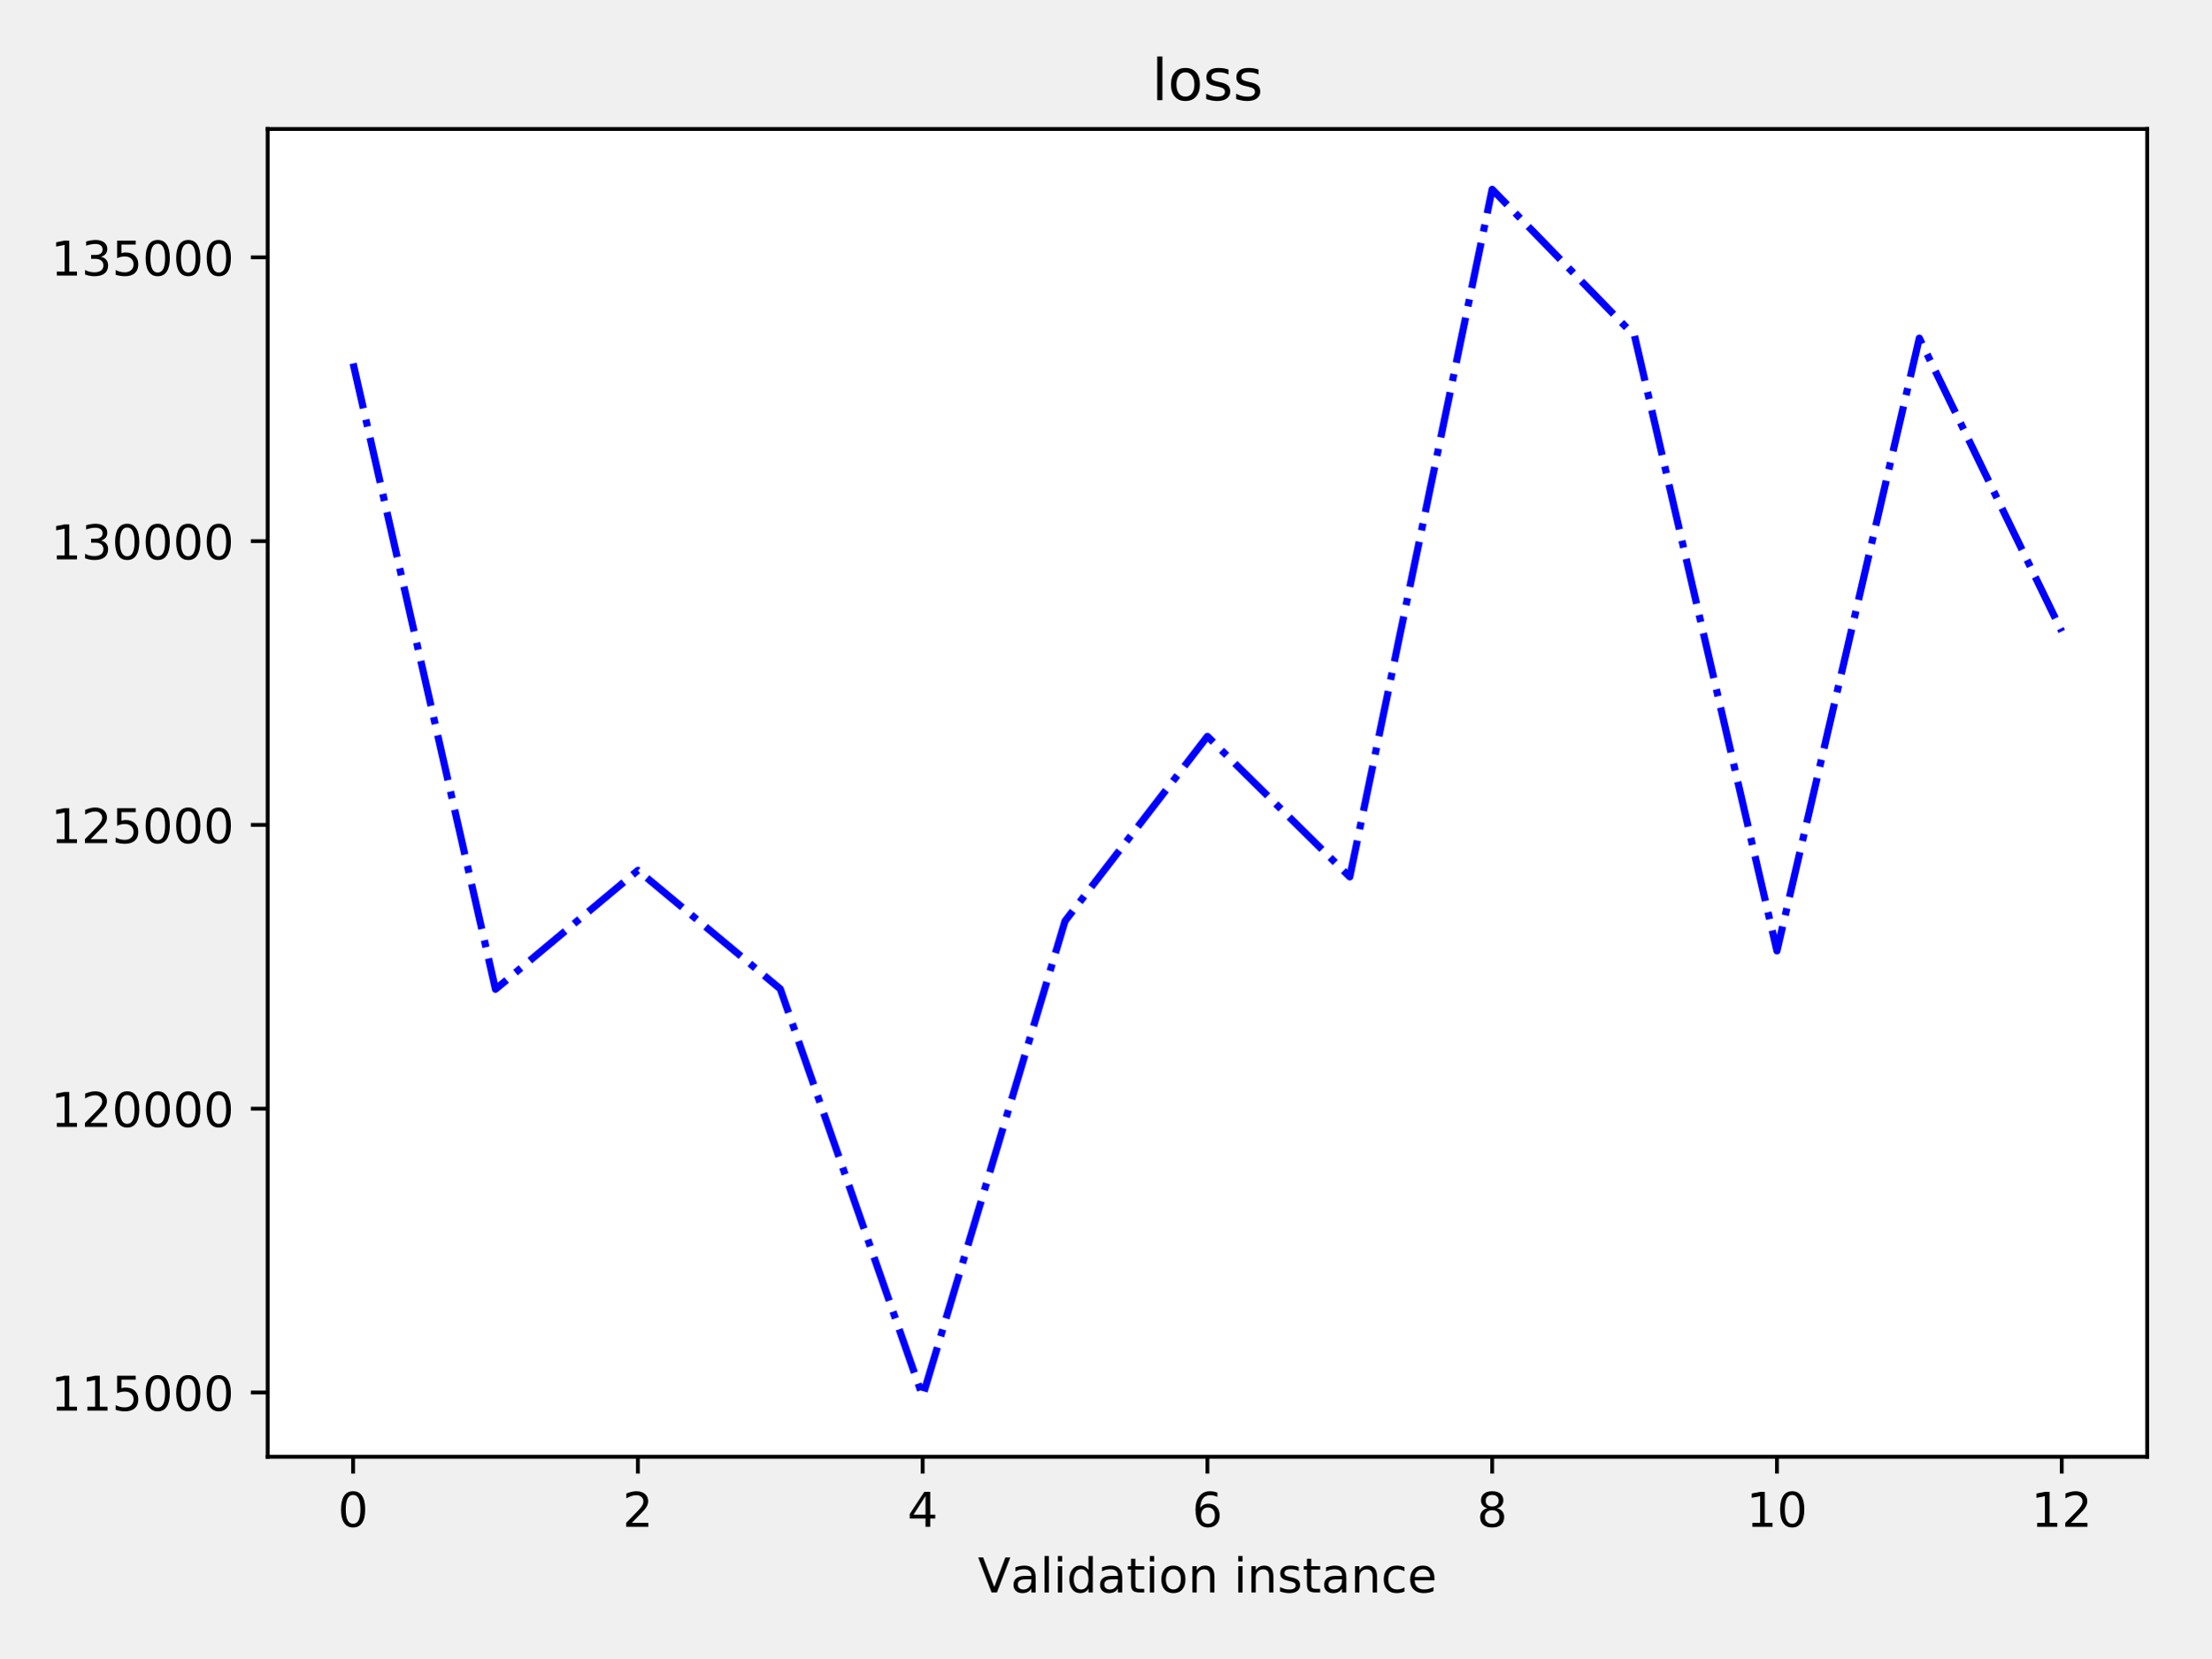
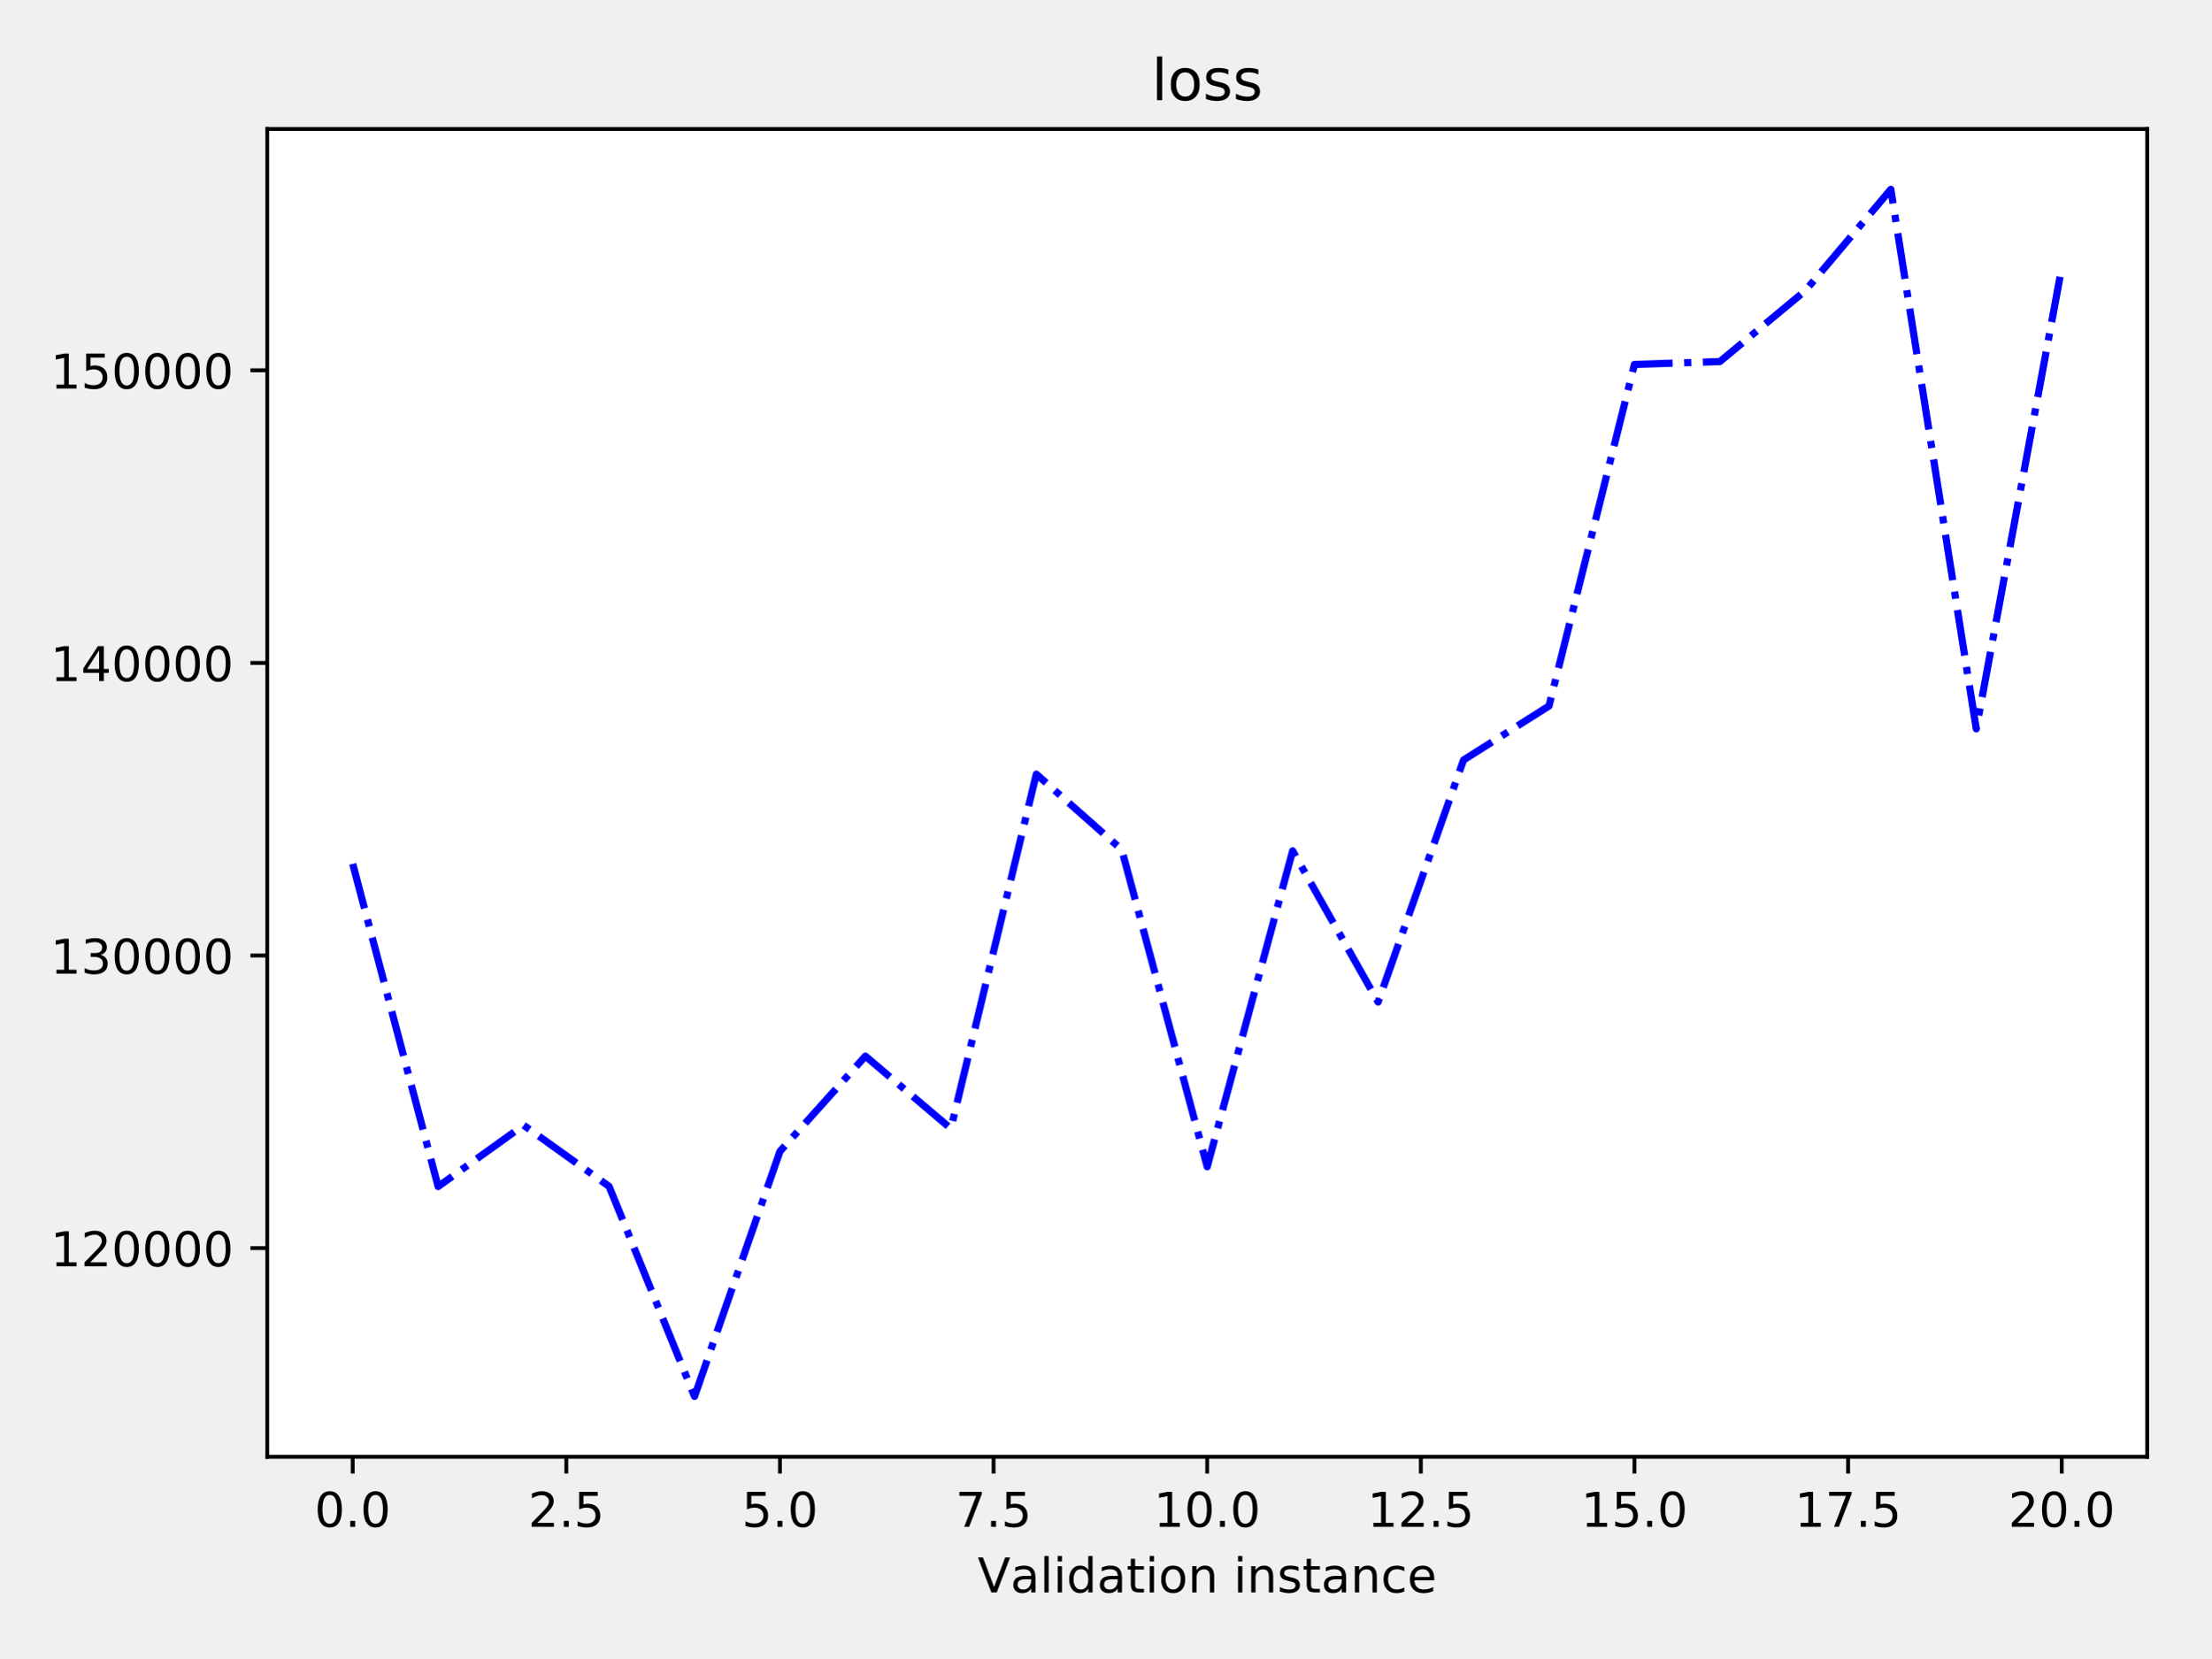
<svg xmlns="http://www.w3.org/2000/svg" xmlns:xlink="http://www.w3.org/1999/xlink" height="345.6pt" version="1.1" viewBox="0 0 460.8 345.6" width="460.8pt">
  <defs>
    <style type="text/css">
*{stroke-linecap:butt;stroke-linejoin:round;}
  </style>
  </defs>
  <g id="figure_1">
    <g id="axes_1">
      <g id="patch_1">
-         <path d="M 55.78 303.64  L 447.48 303.64  L 447.48 26.88  L 55.78 26.88  z " style="fill:#ffffff;" />
+         <path d="M 55.69 303.64  L 447.48 303.64  L 447.48 26.88  L 55.69 26.88  z " style="fill:#ffffff;" />
      </g>
      <g id="matplotlib.axis_1">
        <g id="xtick_1">
          <g id="line2d_1">
            <defs>
-               <path d="M 0 0  L 0 3.5  " id="m819d9d5fea" style="stroke:#000000;stroke-width:0.8;" />
-             </defs>
-             <g>
-               <use style="stroke:#000000;stroke-width:0.8;" x="73.585" xlink:href="#m819d9d5fea" y="303.64" />
+               <path d="M 0 0  L 0 3.5  " id="m06b65adba9" style="stroke:#000000;stroke-width:0.8;" />
+             </defs>
+             <g>
+               <use style="stroke:#000000;stroke-width:0.8;" x="73.499" xlink:href="#m06b65adba9" y="303.64" />
            </g>
          </g>
          <g id="text_1">
            <defs>
              <path d="M 31.781 66.406  Q 24.172 66.406 20.328 58.906  Q 16.5 51.422 16.5 36.375  Q 16.5 21.391 20.328 13.891  Q 24.172 6.391 31.781 6.391  Q 39.453 6.391 43.281 13.891  Q 47.125 21.391 47.125 36.375  Q 47.125 51.422 43.281 58.906  Q 39.453 66.406 31.781 66.406  z M 31.781 74.219  Q 44.047 74.219 50.516 64.516  Q 56.984 54.828 56.984 36.375  Q 56.984 17.969 50.516 8.266  Q 44.047 -1.422 31.781 -1.422  Q 19.531 -1.422 13.062 8.266  Q 6.594 17.969 6.594 36.375  Q 6.594 54.828 13.062 64.516  Q 19.531 74.219 31.781 74.219  z " id="DejaVuSans-30" />
-             </defs>
-             <g transform="translate(70.40329 318.2384)scale(0.1 -0.1)">
+               <path d="M 10.688 12.406  L 21 12.406  L 21 0  L 10.688 0  z " id="DejaVuSans-2e" />
+             </defs>
+             <g transform="translate(65.54707 318.2384)scale(0.1 -0.1)">
              <use xlink:href="#DejaVuSans-30" />
+               <use x="63.623" xlink:href="#DejaVuSans-2e" />
+               <use x="95.41" xlink:href="#DejaVuSans-30" />
            </g>
          </g>
        </g>
        <g id="xtick_2">
          <g id="line2d_2">
            <g>
-               <use style="stroke:#000000;stroke-width:0.8;" x="132.933" xlink:href="#m819d9d5fea" y="303.64" />
+               <use style="stroke:#000000;stroke-width:0.8;" x="118.02" xlink:href="#m06b65adba9" y="303.64" />
            </g>
          </g>
          <g id="text_2">
            <defs>
              <path d="M 19.188 8.297  L 53.609 8.297  L 53.609 0  L 7.328 0  L 7.328 8.297  Q 12.938 14.109 22.625 23.891  Q 32.328 33.688 34.812 36.531  Q 39.547 41.844 41.422 45.531  Q 43.312 49.219 43.312 52.781  Q 43.312 58.594 39.234 62.25  Q 35.156 65.922 28.609 65.922  Q 23.969 65.922 18.812 64.312  Q 13.672 62.703 7.812 59.422  L 7.812 69.391  Q 13.766 71.781 18.938 73  Q 24.125 74.219 28.422 74.219  Q 39.75 74.219 46.484 68.547  Q 53.219 62.891 53.219 53.422  Q 53.219 48.922 51.531 44.891  Q 49.859 40.875 45.406 35.406  Q 44.188 33.984 37.641 27.219  Q 31.109 20.453 19.188 8.297  z " id="DejaVuSans-32" />
-             </defs>
-             <g transform="translate(129.7518 318.2384)scale(0.1 -0.1)">
+               <path d="M 10.797 72.906  L 49.516 72.906  L 49.516 64.594  L 19.828 64.594  L 19.828 46.734  Q 21.969 47.469 24.109 47.828  Q 26.266 48.188 28.422 48.188  Q 40.625 48.188 47.75 41.5  Q 54.891 34.812 54.891 23.391  Q 54.891 11.625 47.562 5.094  Q 40.234 -1.422 26.906 -1.422  Q 22.312 -1.422 17.547 -0.641  Q 12.797 0.141 7.719 1.703  L 7.719 11.625  Q 12.109 9.234 16.797 8.062  Q 21.484 6.891 26.703 6.891  Q 35.156 6.891 40.078 11.328  Q 45.016 15.766 45.016 23.391  Q 45.016 31 40.078 35.438  Q 35.156 39.891 26.703 39.891  Q 22.75 39.891 18.812 39.016  Q 14.891 38.141 10.797 36.281  z " id="DejaVuSans-35" />
+             </defs>
+             <g transform="translate(110.0687 318.2384)scale(0.1 -0.1)">
              <use xlink:href="#DejaVuSans-32" />
+               <use x="63.623" xlink:href="#DejaVuSans-2e" />
+               <use x="95.41" xlink:href="#DejaVuSans-35" />
            </g>
          </g>
        </g>
        <g id="xtick_3">
          <g id="line2d_3">
            <g>
-               <use style="stroke:#000000;stroke-width:0.8;" x="192.282" xlink:href="#m819d9d5fea" y="303.64" />
+               <use style="stroke:#000000;stroke-width:0.8;" x="162.542" xlink:href="#m06b65adba9" y="303.64" />
            </g>
          </g>
          <g id="text_3">
-             <defs>
-               <path d="M 37.797 64.312  L 12.891 25.391  L 37.797 25.391  z M 35.203 72.906  L 47.609 72.906  L 47.609 25.391  L 58.016 25.391  L 58.016 17.188  L 47.609 17.188  L 47.609 0  L 37.797 0  L 37.797 17.188  L 4.891 17.188  L 4.891 26.703  z " id="DejaVuSans-34" />
-             </defs>
-             <g transform="translate(189.1003 318.2384)scale(0.1 -0.1)">
-               <use xlink:href="#DejaVuSans-34" />
+             <g transform="translate(154.5903 318.2384)scale(0.1 -0.1)">
+               <use xlink:href="#DejaVuSans-35" />
+               <use x="63.623" xlink:href="#DejaVuSans-2e" />
+               <use x="95.41" xlink:href="#DejaVuSans-30" />
            </g>
          </g>
        </g>
        <g id="xtick_4">
          <g id="line2d_4">
            <g>
-               <use style="stroke:#000000;stroke-width:0.8;" x="251.63" xlink:href="#m819d9d5fea" y="303.64" />
+               <use style="stroke:#000000;stroke-width:0.8;" x="207.063" xlink:href="#m06b65adba9" y="303.64" />
            </g>
          </g>
          <g id="text_4">
            <defs>
-               <path d="M 33.016 40.375  Q 26.375 40.375 22.484 35.828  Q 18.609 31.297 18.609 23.391  Q 18.609 15.531 22.484 10.953  Q 26.375 6.391 33.016 6.391  Q 39.656 6.391 43.531 10.953  Q 47.406 15.531 47.406 23.391  Q 47.406 31.297 43.531 35.828  Q 39.656 40.375 33.016 40.375  z M 52.594 71.297  L 52.594 62.312  Q 48.875 64.062 45.094 64.984  Q 41.312 65.922 37.594 65.922  Q 27.828 65.922 22.672 59.328  Q 17.531 52.734 16.797 39.406  Q 19.672 43.656 24.016 45.922  Q 28.375 48.188 33.594 48.188  Q 44.578 48.188 50.953 41.516  Q 57.328 34.859 57.328 23.391  Q 57.328 12.156 50.688 5.359  Q 44.047 -1.422 33.016 -1.422  Q 20.359 -1.422 13.672 8.266  Q 6.984 17.969 6.984 36.375  Q 6.984 53.656 15.188 63.938  Q 23.391 74.219 37.203 74.219  Q 40.922 74.219 44.703 73.484  Q 48.484 72.75 52.594 71.297  z " id="DejaVuSans-36" />
-             </defs>
-             <g transform="translate(248.4487 318.2384)scale(0.1 -0.1)">
-               <use xlink:href="#DejaVuSans-36" />
+               <path d="M 8.203 72.906  L 55.078 72.906  L 55.078 68.703  L 28.609 0  L 18.312 0  L 43.219 64.594  L 8.203 64.594  z " id="DejaVuSans-37" />
+             </defs>
+             <g transform="translate(199.1118 318.2384)scale(0.1 -0.1)">
+               <use xlink:href="#DejaVuSans-37" />
+               <use x="63.623" xlink:href="#DejaVuSans-2e" />
+               <use x="95.41" xlink:href="#DejaVuSans-35" />
            </g>
          </g>
        </g>
        <g id="xtick_5">
          <g id="line2d_5">
            <g>
-               <use style="stroke:#000000;stroke-width:0.8;" x="310.978" xlink:href="#m819d9d5fea" y="303.64" />
+               <use style="stroke:#000000;stroke-width:0.8;" x="251.585" xlink:href="#m06b65adba9" y="303.64" />
            </g>
          </g>
          <g id="text_5">
            <defs>
-               <path d="M 31.781 34.625  Q 24.75 34.625 20.719 30.859  Q 16.703 27.094 16.703 20.516  Q 16.703 13.922 20.719 10.156  Q 24.75 6.391 31.781 6.391  Q 38.812 6.391 42.859 10.172  Q 46.922 13.969 46.922 20.516  Q 46.922 27.094 42.891 30.859  Q 38.875 34.625 31.781 34.625  z M 21.922 38.812  Q 15.578 40.375 12.031 44.719  Q 8.5 49.078 8.5 55.328  Q 8.5 64.062 14.719 69.141  Q 20.953 74.219 31.781 74.219  Q 42.672 74.219 48.875 69.141  Q 55.078 64.062 55.078 55.328  Q 55.078 49.078 51.531 44.719  Q 48 40.375 41.703 38.812  Q 48.828 37.156 52.797 32.312  Q 56.781 27.484 56.781 20.516  Q 56.781 9.906 50.312 4.234  Q 43.844 -1.422 31.781 -1.422  Q 19.734 -1.422 13.25 4.234  Q 6.781 9.906 6.781 20.516  Q 6.781 27.484 10.781 32.312  Q 14.797 37.156 21.922 38.812  z M 18.312 54.391  Q 18.312 48.734 21.844 45.562  Q 25.391 42.391 31.781 42.391  Q 38.141 42.391 41.719 45.562  Q 45.312 48.734 45.312 54.391  Q 45.312 60.062 41.719 63.234  Q 38.141 66.406 31.781 66.406  Q 25.391 66.406 21.844 63.234  Q 18.312 60.062 18.312 54.391  z " id="DejaVuSans-38" />
-             </defs>
-             <g transform="translate(307.7972 318.2384)scale(0.1 -0.1)">
-               <use xlink:href="#DejaVuSans-38" />
+               <path d="M 12.406 8.297  L 28.516 8.297  L 28.516 63.922  L 10.984 60.406  L 10.984 69.391  L 28.422 72.906  L 38.281 72.906  L 38.281 8.297  L 54.391 8.297  L 54.391 0  L 12.406 0  z " id="DejaVuSans-31" />
+             </defs>
+             <g transform="translate(240.4522 318.2384)scale(0.1 -0.1)">
+               <use xlink:href="#DejaVuSans-31" />
+               <use x="63.623" xlink:href="#DejaVuSans-30" />
+               <use x="127.246" xlink:href="#DejaVuSans-2e" />
+               <use x="159.033" xlink:href="#DejaVuSans-30" />
            </g>
          </g>
        </g>
        <g id="xtick_6">
          <g id="line2d_6">
            <g>
-               <use style="stroke:#000000;stroke-width:0.8;" x="370.327" xlink:href="#m819d9d5fea" y="303.64" />
+               <use style="stroke:#000000;stroke-width:0.8;" x="296.107" xlink:href="#m06b65adba9" y="303.64" />
            </g>
          </g>
          <g id="text_6">
-             <defs>
-               <path d="M 12.406 8.297  L 28.516 8.297  L 28.516 63.922  L 10.984 60.406  L 10.984 69.391  L 28.422 72.906  L 38.281 72.906  L 38.281 8.297  L 54.391 8.297  L 54.391 0  L 12.406 0  z " id="DejaVuSans-31" />
-             </defs>
-             <g transform="translate(363.9645 318.2384)scale(0.1 -0.1)">
-               <use xlink:href="#DejaVuSans-31" />
-               <use x="63.623" xlink:href="#DejaVuSans-30" />
+             <g transform="translate(284.9738 318.2384)scale(0.1 -0.1)">
+               <use xlink:href="#DejaVuSans-31" />
+               <use x="63.623" xlink:href="#DejaVuSans-32" />
+               <use x="127.246" xlink:href="#DejaVuSans-2e" />
+               <use x="159.033" xlink:href="#DejaVuSans-35" />
            </g>
          </g>
        </g>
        <g id="xtick_7">
          <g id="line2d_7">
            <g>
-               <use style="stroke:#000000;stroke-width:0.8;" x="429.675" xlink:href="#m819d9d5fea" y="303.64" />
+               <use style="stroke:#000000;stroke-width:0.8;" x="340.628" xlink:href="#m06b65adba9" y="303.64" />
            </g>
          </g>
          <g id="text_7">
-             <g transform="translate(423.313 318.2384)scale(0.1 -0.1)">
-               <use xlink:href="#DejaVuSans-31" />
-               <use x="63.623" xlink:href="#DejaVuSans-32" />
-             </g>
-           </g>
-         </g>
-         <g id="text_8">
+             <g transform="translate(329.4954 318.2384)scale(0.1 -0.1)">
+               <use xlink:href="#DejaVuSans-31" />
+               <use x="63.623" xlink:href="#DejaVuSans-35" />
+               <use x="127.246" xlink:href="#DejaVuSans-2e" />
+               <use x="159.033" xlink:href="#DejaVuSans-30" />
+             </g>
+           </g>
+         </g>
+         <g id="xtick_8">
+           <g id="line2d_8">
+             <g>
+               <use style="stroke:#000000;stroke-width:0.8;" x="385.15" xlink:href="#m06b65adba9" y="303.64" />
+             </g>
+           </g>
+           <g id="text_8">
+             <g transform="translate(374.017 318.2384)scale(0.1 -0.1)">
+               <use xlink:href="#DejaVuSans-31" />
+               <use x="63.623" xlink:href="#DejaVuSans-37" />
+               <use x="127.246" xlink:href="#DejaVuSans-2e" />
+               <use x="159.033" xlink:href="#DejaVuSans-35" />
+             </g>
+           </g>
+         </g>
+         <g id="xtick_9">
+           <g id="line2d_9">
+             <g>
+               <use style="stroke:#000000;stroke-width:0.8;" x="429.671" xlink:href="#m06b65adba9" y="303.64" />
+             </g>
+           </g>
+           <g id="text_9">
+             <g transform="translate(418.5386 318.2384)scale(0.1 -0.1)">
+               <use xlink:href="#DejaVuSans-32" />
+               <use x="63.623" xlink:href="#DejaVuSans-30" />
+               <use x="127.246" xlink:href="#DejaVuSans-2e" />
+               <use x="159.033" xlink:href="#DejaVuSans-30" />
+             </g>
+           </g>
+         </g>
+         <g id="text_10">
          <defs>
            <path d="M 28.609 0  L 0.781 72.906  L 11.078 72.906  L 34.188 11.531  L 57.328 72.906  L 67.578 72.906  L 39.797 0  z " id="DejaVuSans-56" />
            <path d="M 34.281 27.484  Q 23.391 27.484 19.188 25  Q 14.984 22.516 14.984 16.5  Q 14.984 11.719 18.141 8.906  Q 21.297 6.109 26.703 6.109  Q 34.188 6.109 38.703 11.406  Q 43.219 16.703 43.219 25.484  L 43.219 27.484  z M 52.203 31.203  L 52.203 0  L 43.219 0  L 43.219 8.297  Q 40.141 3.328 35.547 0.953  Q 30.953 -1.422 24.312 -1.422  Q 15.922 -1.422 10.953 3.297  Q 6 8.016 6 15.922  Q 6 25.141 12.172 29.828  Q 18.359 34.516 30.609 34.516  L 43.219 34.516  L 43.219 35.406  Q 43.219 41.609 39.141 45  Q 35.062 48.391 27.688 48.391  Q 23 48.391 18.547 47.266  Q 14.109 46.141 10.016 43.891  L 10.016 52.203  Q 14.938 54.109 19.578 55.047  Q 24.219 56 28.609 56  Q 40.484 56 46.344 49.844  Q 52.203 43.703 52.203 31.203  z " id="DejaVuSans-61" />
            <path d="M 9.422 75.984  L 18.406 75.984  L 18.406 0  L 9.422 0  z " id="DejaVuSans-6c" />
            <path d="M 9.422 54.688  L 18.406 54.688  L 18.406 0  L 9.422 0  z M 9.422 75.984  L 18.406 75.984  L 18.406 64.594  L 9.422 64.594  z " id="DejaVuSans-69" />
            <path d="M 45.406 46.391  L 45.406 75.984  L 54.391 75.984  L 54.391 0  L 45.406 0  L 45.406 8.203  Q 42.578 3.328 38.25 0.953  Q 33.938 -1.422 27.875 -1.422  Q 17.969 -1.422 11.734 6.484  Q 5.516 14.406 5.516 27.297  Q 5.516 40.188 11.734 48.094  Q 17.969 56 27.875 56  Q 33.938 56 38.25 53.625  Q 42.578 51.266 45.406 46.391  z M 14.797 27.297  Q 14.797 17.391 18.875 11.75  Q 22.953 6.109 30.078 6.109  Q 37.203 6.109 41.297 11.75  Q 45.406 17.391 45.406 27.297  Q 45.406 37.203 41.297 42.844  Q 37.203 48.484 30.078 48.484  Q 22.953 48.484 18.875 42.844  Q 14.797 37.203 14.797 27.297  z " id="DejaVuSans-64" />
            <path d="M 18.312 70.219  L 18.312 54.688  L 36.812 54.688  L 36.812 47.703  L 18.312 47.703  L 18.312 18.016  Q 18.312 11.328 20.141 9.422  Q 21.969 7.516 27.594 7.516  L 36.812 7.516  L 36.812 0  L 27.594 0  Q 17.188 0 13.234 3.875  Q 9.281 7.766 9.281 18.016  L 9.281 47.703  L 2.688 47.703  L 2.688 54.688  L 9.281 54.688  L 9.281 70.219  z " id="DejaVuSans-74" />
            <path d="M 30.609 48.391  Q 23.391 48.391 19.188 42.75  Q 14.984 37.109 14.984 27.297  Q 14.984 17.484 19.156 11.844  Q 23.344 6.203 30.609 6.203  Q 37.797 6.203 41.984 11.859  Q 46.188 17.531 46.188 27.297  Q 46.188 37.016 41.984 42.703  Q 37.797 48.391 30.609 48.391  z M 30.609 56  Q 42.328 56 49.016 48.375  Q 55.719 40.766 55.719 27.297  Q 55.719 13.875 49.016 6.219  Q 42.328 -1.422 30.609 -1.422  Q 18.844 -1.422 12.172 6.219  Q 5.516 13.875 5.516 27.297  Q 5.516 40.766 12.172 48.375  Q 18.844 56 30.609 56  z " id="DejaVuSans-6f" />
            <path d="M 54.891 33.016  L 54.891 0  L 45.906 0  L 45.906 32.719  Q 45.906 40.484 42.875 44.328  Q 39.844 48.188 33.797 48.188  Q 26.516 48.188 22.312 43.547  Q 18.109 38.922 18.109 30.906  L 18.109 0  L 9.078 0  L 9.078 54.688  L 18.109 54.688  L 18.109 46.188  Q 21.344 51.125 25.703 53.562  Q 30.078 56 35.797 56  Q 45.219 56 50.047 50.172  Q 54.891 44.344 54.891 33.016  z " id="DejaVuSans-6e" />
            <path id="DejaVuSans-20" />
            <path d="M 44.281 53.078  L 44.281 44.578  Q 40.484 46.531 36.375 47.5  Q 32.281 48.484 27.875 48.484  Q 21.188 48.484 17.844 46.438  Q 14.5 44.391 14.5 40.281  Q 14.5 37.156 16.891 35.375  Q 19.281 33.594 26.516 31.984  L 29.594 31.297  Q 39.156 29.25 43.188 25.516  Q 47.219 21.781 47.219 15.094  Q 47.219 7.469 41.188 3.016  Q 35.156 -1.422 24.609 -1.422  Q 20.219 -1.422 15.453 -0.562  Q 10.688 0.297 5.422 2  L 5.422 11.281  Q 10.406 8.688 15.234 7.391  Q 20.062 6.109 24.812 6.109  Q 31.156 6.109 34.562 8.281  Q 37.984 10.453 37.984 14.406  Q 37.984 18.062 35.516 20.016  Q 33.062 21.969 24.703 23.781  L 21.578 24.516  Q 13.234 26.266 9.516 29.906  Q 5.812 33.547 5.812 39.891  Q 5.812 47.609 11.281 51.797  Q 16.75 56 26.812 56  Q 31.781 56 36.172 55.266  Q 40.578 54.547 44.281 53.078  z " id="DejaVuSans-73" />
            <path d="M 48.781 52.594  L 48.781 44.188  Q 44.969 46.297 41.141 47.344  Q 37.312 48.391 33.406 48.391  Q 24.656 48.391 19.812 42.844  Q 14.984 37.312 14.984 27.297  Q 14.984 17.281 19.812 11.734  Q 24.656 6.203 33.406 6.203  Q 37.312 6.203 41.141 7.25  Q 44.969 8.297 48.781 10.406  L 48.781 2.094  Q 45.016 0.344 40.984 -0.531  Q 36.969 -1.422 32.422 -1.422  Q 20.062 -1.422 12.781 6.344  Q 5.516 14.109 5.516 27.297  Q 5.516 40.672 12.859 48.328  Q 20.219 56 33.016 56  Q 37.156 56 41.109 55.141  Q 45.062 54.297 48.781 52.594  z " id="DejaVuSans-63" />
            <path d="M 56.203 29.594  L 56.203 25.203  L 14.891 25.203  Q 15.484 15.922 20.484 11.062  Q 25.484 6.203 34.422 6.203  Q 39.594 6.203 44.453 7.469  Q 49.312 8.734 54.109 11.281  L 54.109 2.781  Q 49.266 0.734 44.188 -0.344  Q 39.109 -1.422 33.891 -1.422  Q 20.797 -1.422 13.156 6.188  Q 5.516 13.812 5.516 26.812  Q 5.516 40.234 12.766 48.109  Q 20.016 56 32.328 56  Q 43.359 56 49.781 48.891  Q 56.203 41.797 56.203 29.594  z M 47.219 32.234  Q 47.125 39.594 43.094 43.984  Q 39.062 48.391 32.422 48.391  Q 24.906 48.391 20.391 44.141  Q 15.875 39.891 15.188 32.172  z " id="DejaVuSans-65" />
          </defs>
-           <g transform="translate(203.787 331.9166)scale(0.1 -0.1)">
+           <g transform="translate(203.742 331.9166)scale(0.1 -0.1)">
            <use xlink:href="#DejaVuSans-56" />
            <use x="68.299" xlink:href="#DejaVuSans-61" />
            <use x="129.578" xlink:href="#DejaVuSans-6c" />
            <use x="157.361" xlink:href="#DejaVuSans-69" />
            <use x="185.145" xlink:href="#DejaVuSans-64" />
            <use x="248.621" xlink:href="#DejaVuSans-61" />
            <use x="309.9" xlink:href="#DejaVuSans-74" />
            <use x="349.109" xlink:href="#DejaVuSans-69" />
            <use x="376.893" xlink:href="#DejaVuSans-6f" />
            <use x="438.074" xlink:href="#DejaVuSans-6e" />
            <use x="501.453" xlink:href="#DejaVuSans-20" />
            <use x="533.24" xlink:href="#DejaVuSans-69" />
            <use x="561.023" xlink:href="#DejaVuSans-6e" />
            <use x="624.402" xlink:href="#DejaVuSans-73" />
            <use x="676.502" xlink:href="#DejaVuSans-74" />
            <use x="715.711" xlink:href="#DejaVuSans-61" />
            <use x="776.99" xlink:href="#DejaVuSans-6e" />
            <use x="840.369" xlink:href="#DejaVuSans-63" />
            <use x="895.35" xlink:href="#DejaVuSans-65" />
          </g>
        </g>
      </g>
      <g id="matplotlib.axis_2">
        <g id="ytick_1">
-           <g id="line2d_8">
-             <defs>
-               <path d="M 0 0  L -3.5 0  " id="m783252e5da" style="stroke:#000000;stroke-width:0.8;" />
-             </defs>
-             <g>
-               <use style="stroke:#000000;stroke-width:0.8;" x="55.78" xlink:href="#m783252e5da" y="290.234" />
-             </g>
-           </g>
-           <g id="text_9">
-             <defs>
-               <path d="M 10.797 72.906  L 49.516 72.906  L 49.516 64.594  L 19.828 64.594  L 19.828 46.734  Q 21.969 47.469 24.109 47.828  Q 26.266 48.188 28.422 48.188  Q 40.625 48.188 47.75 41.5  Q 54.891 34.812 54.891 23.391  Q 54.891 11.625 47.562 5.094  Q 40.234 -1.422 26.906 -1.422  Q 22.312 -1.422 17.547 -0.641  Q 12.797 0.141 7.719 1.703  L 7.719 11.625  Q 12.109 9.234 16.797 8.062  Q 21.484 6.891 26.703 6.891  Q 35.156 6.891 40.078 11.328  Q 45.016 15.766 45.016 23.391  Q 45.016 31 40.078 35.438  Q 35.156 39.891 26.703 39.891  Q 22.75 39.891 18.812 39.016  Q 14.891 38.141 10.797 36.281  z " id="DejaVuSans-35" />
-             </defs>
-             <g transform="translate(10.605 294.0328)scale(0.1 -0.1)">
-               <use xlink:href="#DejaVuSans-31" />
-               <use x="63.623" xlink:href="#DejaVuSans-31" />
-               <use x="127.246" xlink:href="#DejaVuSans-35" />
-               <use x="190.869" xlink:href="#DejaVuSans-30" />
-               <use x="254.492" xlink:href="#DejaVuSans-30" />
-               <use x="318.115" xlink:href="#DejaVuSans-30" />
-             </g>
-           </g>
-         </g>
-         <g id="ytick_2">
-           <g id="line2d_9">
-             <g>
-               <use style="stroke:#000000;stroke-width:0.8;" x="55.78" xlink:href="#m783252e5da" y="231.084" />
-             </g>
-           </g>
-           <g id="text_10">
-             <g transform="translate(10.605 234.8832)scale(0.1 -0.1)">
+           <g id="line2d_10">
+             <defs>
+               <path d="M 0 0  L -3.5 0  " id="m442685580f" style="stroke:#000000;stroke-width:0.8;" />
+             </defs>
+             <g>
+               <use style="stroke:#000000;stroke-width:0.8;" x="55.69" xlink:href="#m442685580f" y="260.141" />
+             </g>
+           </g>
+           <g id="text_11">
+             <g transform="translate(10.515 263.94)scale(0.1 -0.1)">
              <use xlink:href="#DejaVuSans-31" />
              <use x="63.623" xlink:href="#DejaVuSans-32" />
              <use x="127.246" xlink:href="#DejaVuSans-30" />
              <use x="190.869" xlink:href="#DejaVuSans-30" />
              <use x="254.492" xlink:href="#DejaVuSans-30" />
              <use x="318.115" xlink:href="#DejaVuSans-30" />
            </g>
          </g>
        </g>
-         <g id="ytick_3">
-           <g id="line2d_10">
-             <g>
-               <use style="stroke:#000000;stroke-width:0.8;" x="55.78" xlink:href="#m783252e5da" y="171.934" />
-             </g>
-           </g>
-           <g id="text_11">
-             <g transform="translate(10.605 175.7335)scale(0.1 -0.1)">
-               <use xlink:href="#DejaVuSans-31" />
-               <use x="63.623" xlink:href="#DejaVuSans-32" />
-               <use x="127.246" xlink:href="#DejaVuSans-35" />
-               <use x="190.869" xlink:href="#DejaVuSans-30" />
-               <use x="254.492" xlink:href="#DejaVuSans-30" />
-               <use x="318.115" xlink:href="#DejaVuSans-30" />
-             </g>
-           </g>
-         </g>
-         <g id="ytick_4">
+         <g id="ytick_2">
          <g id="line2d_11">
            <g>
-               <use style="stroke:#000000;stroke-width:0.8;" x="55.78" xlink:href="#m783252e5da" y="112.785" />
+               <use style="stroke:#000000;stroke-width:0.8;" x="55.69" xlink:href="#m442685580f" y="199.154" />
            </g>
          </g>
          <g id="text_12">
            <defs>
              <path d="M 40.578 39.312  Q 47.656 37.797 51.625 33  Q 55.609 28.219 55.609 21.188  Q 55.609 10.406 48.188 4.484  Q 40.766 -1.422 27.094 -1.422  Q 22.516 -1.422 17.656 -0.516  Q 12.797 0.391 7.625 2.203  L 7.625 11.719  Q 11.719 9.328 16.594 8.109  Q 21.484 6.891 26.812 6.891  Q 36.078 6.891 40.938 10.547  Q 45.797 14.203 45.797 21.188  Q 45.797 27.641 41.281 31.266  Q 36.766 34.906 28.719 34.906  L 20.219 34.906  L 20.219 43.016  L 29.109 43.016  Q 36.375 43.016 40.234 45.922  Q 44.094 48.828 44.094 54.297  Q 44.094 59.906 40.109 62.906  Q 36.141 65.922 28.719 65.922  Q 24.656 65.922 20.016 65.031  Q 15.375 64.156 9.812 62.312  L 9.812 71.094  Q 15.438 72.656 20.344 73.438  Q 25.25 74.219 29.594 74.219  Q 40.828 74.219 47.359 69.109  Q 53.906 64.016 53.906 55.328  Q 53.906 49.266 50.438 45.094  Q 46.969 40.922 40.578 39.312  z " id="DejaVuSans-33" />
            </defs>
-             <g transform="translate(10.605 116.5839)scale(0.1 -0.1)">
+             <g transform="translate(10.515 202.9535)scale(0.1 -0.1)">
              <use xlink:href="#DejaVuSans-31" />
              <use x="63.623" xlink:href="#DejaVuSans-33" />
              <use x="127.246" xlink:href="#DejaVuSans-30" />
              <use x="190.869" xlink:href="#DejaVuSans-30" />
              <use x="254.492" xlink:href="#DejaVuSans-30" />
              <use x="318.115" xlink:href="#DejaVuSans-30" />
            </g>
          </g>
        </g>
-         <g id="ytick_5">
+         <g id="ytick_3">
          <g id="line2d_12">
            <g>
-               <use style="stroke:#000000;stroke-width:0.8;" x="55.78" xlink:href="#m783252e5da" y="53.635" />
+               <use style="stroke:#000000;stroke-width:0.8;" x="55.69" xlink:href="#m442685580f" y="138.168" />
            </g>
          </g>
          <g id="text_13">
-             <g transform="translate(10.605 57.43424)scale(0.1 -0.1)">
-               <use xlink:href="#DejaVuSans-31" />
-               <use x="63.623" xlink:href="#DejaVuSans-33" />
-               <use x="127.246" xlink:href="#DejaVuSans-35" />
+             <defs>
+               <path d="M 37.797 64.312  L 12.891 25.391  L 37.797 25.391  z M 35.203 72.906  L 47.609 72.906  L 47.609 25.391  L 58.016 25.391  L 58.016 17.188  L 47.609 17.188  L 47.609 0  L 37.797 0  L 37.797 17.188  L 4.891 17.188  L 4.891 26.703  z " id="DejaVuSans-34" />
+             </defs>
+             <g transform="translate(10.515 141.9671)scale(0.1 -0.1)">
+               <use xlink:href="#DejaVuSans-31" />
+               <use x="63.623" xlink:href="#DejaVuSans-34" />
+               <use x="127.246" xlink:href="#DejaVuSans-30" />
              <use x="190.869" xlink:href="#DejaVuSans-30" />
              <use x="254.492" xlink:href="#DejaVuSans-30" />
              <use x="318.115" xlink:href="#DejaVuSans-30" />
            </g>
          </g>
        </g>
-       </g>
-       <g id="line2d_13">
-         <path clip-path="url(#pa92f04dee1)" d="M 73.585 75.744  L 103.259 206.195  L 132.933 181.416  L 162.607 206.123  L 192.282 291.06  L 221.956 191.979  L 251.63 153.48  L 281.304 182.77  L 310.978 39.46  L 340.653 70.002  L 370.327 198.197  L 400.001 70.483  L 429.675 131.606  " style="fill:none;stroke:#0000ff;stroke-dasharray:9.6,2.4,1.5,2.4;stroke-dashoffset:0;stroke-width:1.5;" />
+         <g id="ytick_4">
+           <g id="line2d_13">
+             <g>
+               <use style="stroke:#000000;stroke-width:0.8;" x="55.69" xlink:href="#m442685580f" y="77.181" />
+             </g>
+           </g>
+           <g id="text_14">
+             <g transform="translate(10.515 80.98066)scale(0.1 -0.1)">
+               <use xlink:href="#DejaVuSans-31" />
+               <use x="63.623" xlink:href="#DejaVuSans-35" />
+               <use x="127.246" xlink:href="#DejaVuSans-30" />
+               <use x="190.869" xlink:href="#DejaVuSans-30" />
+               <use x="254.492" xlink:href="#DejaVuSans-30" />
+               <use x="318.115" xlink:href="#DejaVuSans-30" />
+             </g>
+           </g>
+         </g>
+       </g>
+       <g id="line2d_14">
+         <path clip-path="url(#p3992ca99d9)" d="M 73.499 180.059  L 91.307 247.31  L 109.116 234.536  L 126.925 247.273  L 144.733 291.06  L 162.542 239.981  L 180.35 220.134  L 198.159 235.234  L 215.968 161.353  L 233.776 177.099  L 251.585 243.187  L 269.394 177.346  L 287.202 208.857  L 305.011 158.403  L 322.82 147.146  L 340.628 75.955  L 358.437 75.353  L 376.245 60.576  L 394.054 39.46  L 411.863 151.911  L 429.671 55.8  " style="fill:none;stroke:#0000ff;stroke-dasharray:9.6,2.4,1.5,2.4;stroke-dashoffset:0;stroke-width:1.5;" />
      </g>
      <g id="patch_2">
-         <path d="M 55.78 303.64  L 55.78 26.88  " style="fill:none;stroke:#000000;stroke-linecap:square;stroke-linejoin:miter;stroke-width:0.8;" />
+         <path d="M 55.69 303.64  L 55.69 26.88  " style="fill:none;stroke:#000000;stroke-linecap:square;stroke-linejoin:miter;stroke-width:0.8;" />
      </g>
      <g id="patch_3">
        <path d="M 447.48 303.64  L 447.48 26.88  " style="fill:none;stroke:#000000;stroke-linecap:square;stroke-linejoin:miter;stroke-width:0.8;" />
      </g>
      <g id="patch_4">
-         <path d="M 55.78 303.64  L 447.48 303.64  " style="fill:none;stroke:#000000;stroke-linecap:square;stroke-linejoin:miter;stroke-width:0.8;" />
+         <path d="M 55.69 303.64  L 447.48 303.64  " style="fill:none;stroke:#000000;stroke-linecap:square;stroke-linejoin:miter;stroke-width:0.8;" />
      </g>
      <g id="patch_5">
-         <path d="M 55.78 26.88  L 447.48 26.88  " style="fill:none;stroke:#000000;stroke-linecap:square;stroke-linejoin:miter;stroke-width:0.8;" />
-       </g>
-       <g id="text_14">
-         <g transform="translate(240.0406 20.88)scale(0.12 -0.12)">
+         <path d="M 55.69 26.88  L 447.48 26.88  " style="fill:none;stroke:#000000;stroke-linecap:square;stroke-linejoin:miter;stroke-width:0.8;" />
+       </g>
+       <g id="text_15">
+         <g transform="translate(239.9956 20.88)scale(0.12 -0.12)">
          <use xlink:href="#DejaVuSans-6c" />
          <use x="27.783" xlink:href="#DejaVuSans-6f" />
          <use x="88.965" xlink:href="#DejaVuSans-73" />
          <use x="141.064" xlink:href="#DejaVuSans-73" />
        </g>
      </g>
    </g>
  </g>
  <defs>
-     <clipPath id="pa92f04dee1">
-       <rect height="276.76" width="391.7" x="55.78" y="26.88" />
+     <clipPath id="p3992ca99d9">
+       <rect height="276.76" width="391.79" x="55.69" y="26.88" />
    </clipPath>
  </defs>
</svg>
